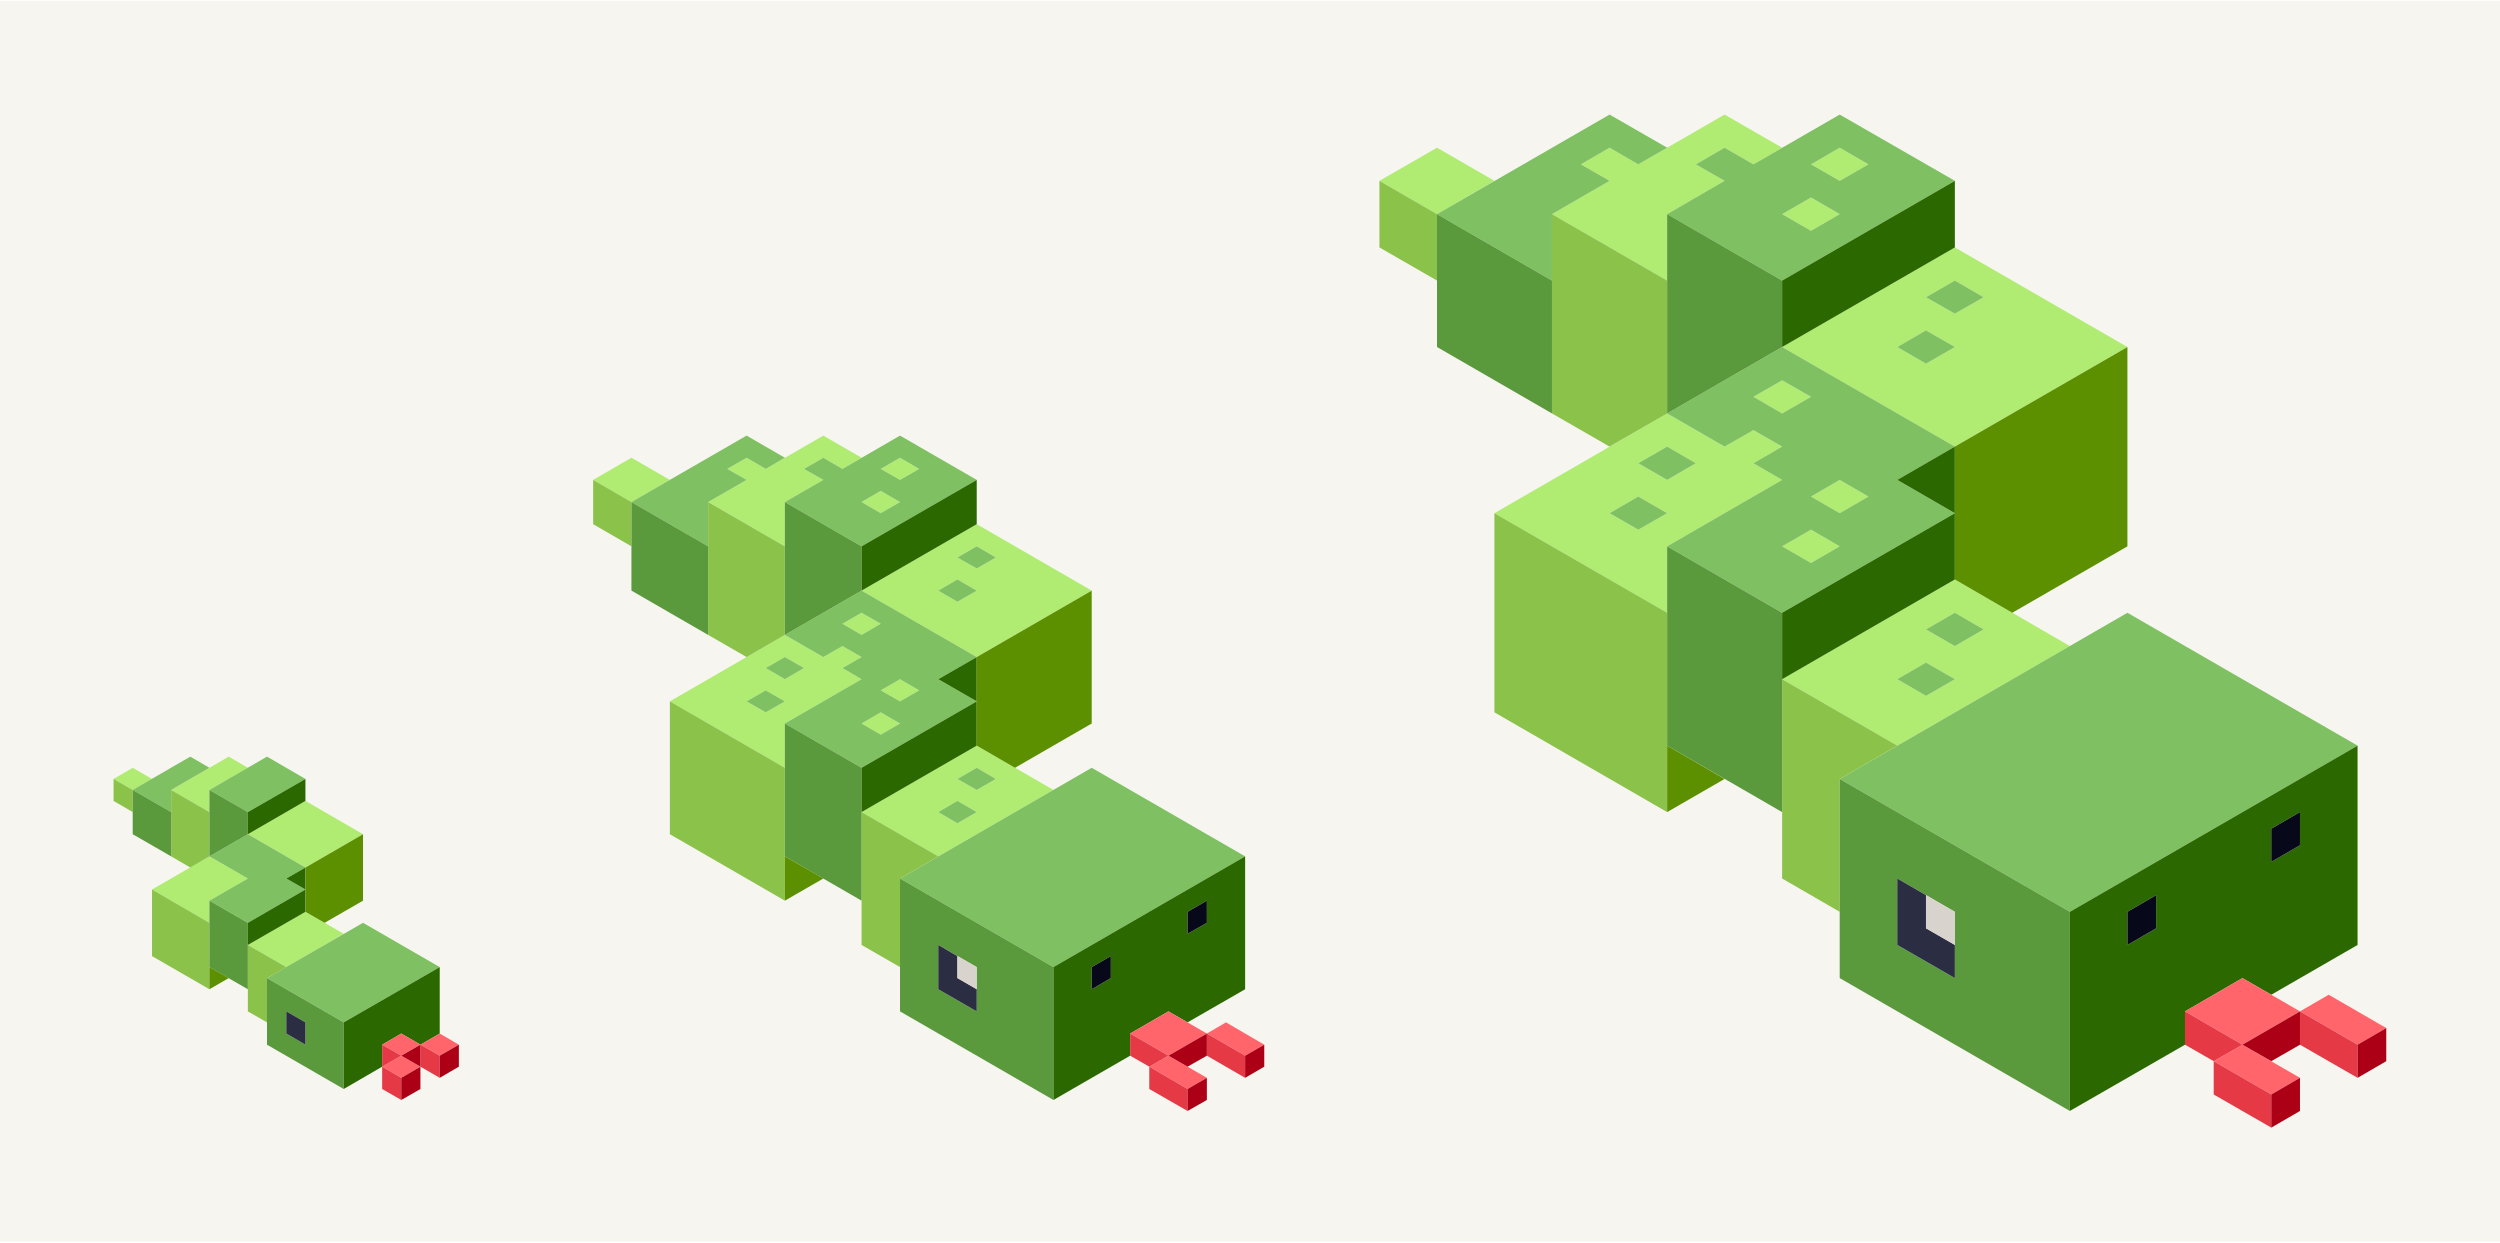
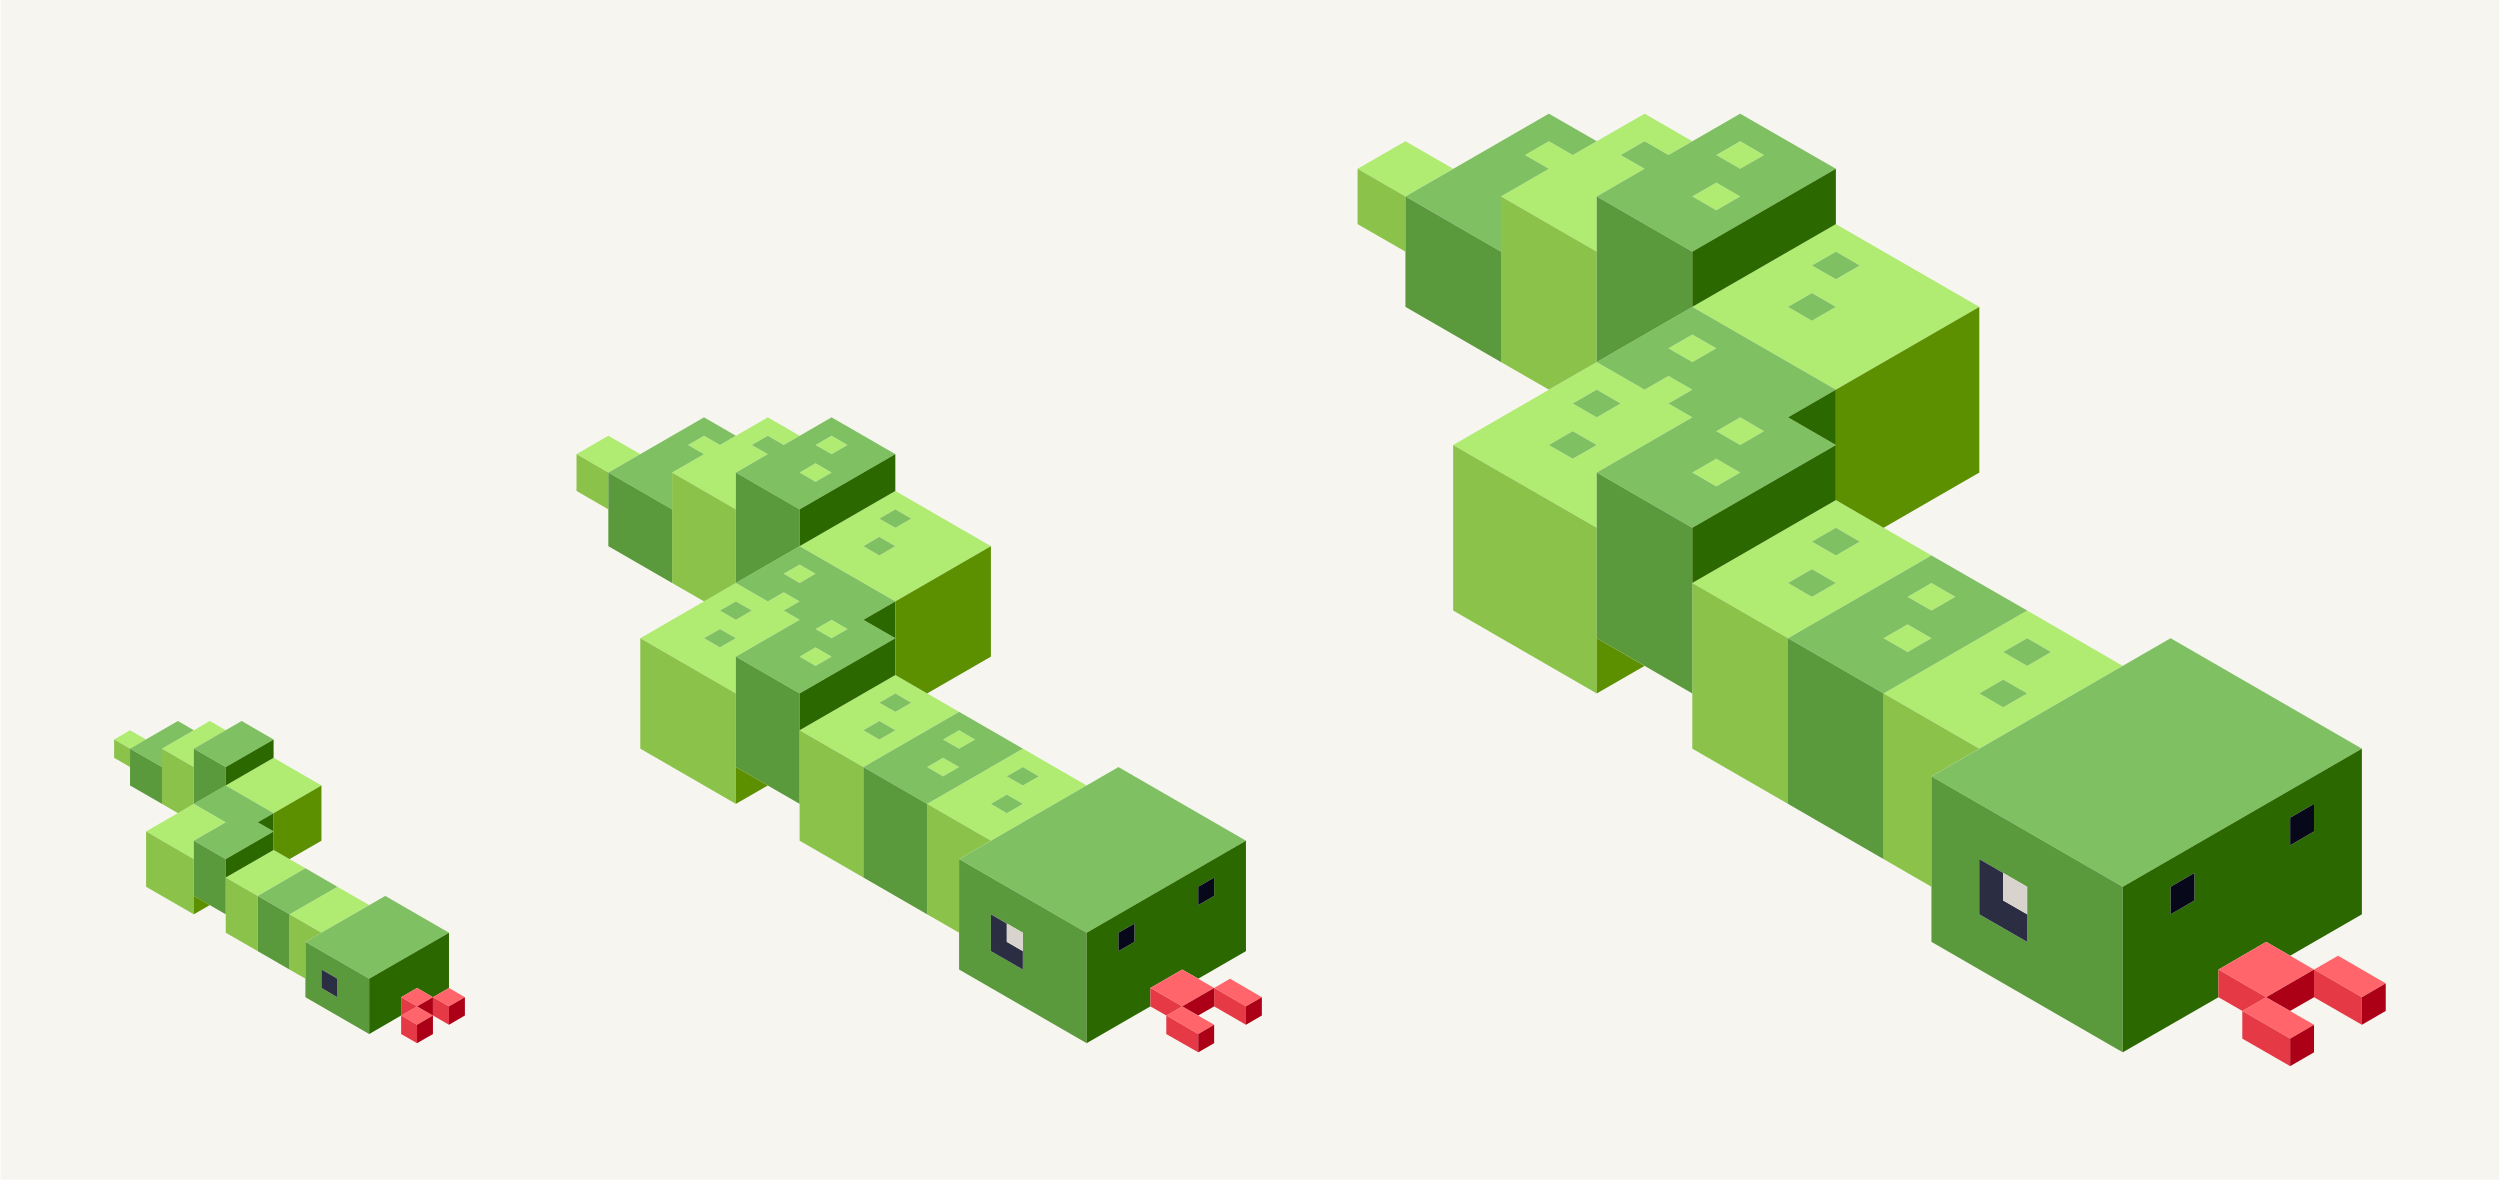
- <svg xmlns="http://www.w3.org/2000/svg" width="640" height="318" viewBox="-0.533 -0.454 14.111 7.002">
-   <rect x="-0.533" y="-0.454" width="14.111" height="7.002" fill="#f7f5f0" />
-   <path fill="#b0eb72" d="M0.108 3.938L0.216 3.875L0.325 3.938L0.216 4ZM0.758 3.812L0.866 3.875L0.649 4L0.649 4.125L0.433 4ZM0.649 4.375L0.866 4.5L0.649 4.625L0.649 4.75L0.325 4.562ZM0.866 4.25L1.191 4.062L1.516 4.25L1.191 4.438ZM1.191 4.688L1.407 4.812L1.083 5L0.866 4.875ZM3.031 2.125L3.248 2.25L3.031 2.375L2.815 2.25ZM3.789 2.188L4.114 2L4.33 2.125L4.222 2.188L4.114 2.125L4.005 2.188L4.114 2.25L3.897 2.375L3.897 2.625L3.464 2.375L3.681 2.25L3.572 2.188L3.681 2.125ZM3.897 3.125L4.114 3.25L4.222 3.188L4.33 3.25L4.222 3.312L4.33 3.375L3.897 3.625L3.897 3.875L3.248 3.5ZM3.897 3.25L3.789 3.312L3.897 3.375L4.005 3.312ZM4.33 2.375L4.438 2.312L4.547 2.375L4.438 2.438ZM4.98 2.5L5.629 2.875L4.98 3.25L4.33 2.875ZM4.222 3.062L4.33 3L4.438 3.062L4.33 3.125ZM4.438 2.188L4.547 2.125L4.655 2.188L4.547 2.25ZM4.98 2.625L4.871 2.688L4.98 2.75L5.088 2.688ZM4.98 2.875L4.871 2.812L4.763 2.875L4.871 2.938ZM4.438 3.438L4.547 3.375L4.655 3.438L4.547 3.5ZM4.98 3.75L5.413 4L4.763 4.375L4.33 4.125ZM4.33 3.625L4.438 3.562L4.547 3.625L4.438 3.688ZM4.98 3.875L4.871 3.938L4.98 4L5.088 3.938ZM4.871 4.062L4.763 4.125L4.871 4.188L4.98 4.125ZM3.897 3.5L3.789 3.438L3.681 3.5L3.789 3.562ZM7.578 0.375L7.902 0.562L7.578 0.75L7.253 0.562ZM9.201 0.188L9.526 0.375L9.364 0.469L9.201 0.375L9.039 0.469L9.201 0.562L8.877 0.75L8.877 1.125L8.227 0.75L8.552 0.562L8.39 0.469L8.552 0.375L8.714 0.469ZM8.877 1.875L9.201 2.062L9.364 1.969L9.526 2.062L9.364 2.156L9.526 2.25L8.877 2.625L8.877 3L7.902 2.438ZM8.877 2.062L8.714 2.156L8.877 2.25L9.039 2.156ZM9.689 0.656L9.851 0.75L9.689 0.844L9.526 0.75ZM10.501 0.938L11.475 1.5L10.501 2.062L9.526 1.5ZM9.526 1.688L9.689 1.781L9.526 1.875L9.364 1.781ZM9.851 0.375L10.013 0.469L9.851 0.562L9.689 0.469ZM10.501 1.125L10.338 1.219L10.501 1.312L10.663 1.219ZM10.338 1.406L10.176 1.5L10.338 1.594L10.501 1.5ZM9.851 2.25L10.013 2.344L9.851 2.438L9.689 2.344ZM10.501 2.812L11.15 3.188L10.176 3.75L9.526 3.375ZM9.689 2.531L9.851 2.625L9.689 2.719L9.526 2.625ZM10.501 3L10.338 3.094L10.501 3.188L10.663 3.094ZM10.338 3.281L10.176 3.375L10.338 3.469L10.501 3.375ZM8.714 2.344L8.552 2.438L8.714 2.531L8.877 2.438Z" />
-   <path fill="#7ec062" d="M0.216 4L0.541 3.812L0.649 3.875L0.433 4L0.433 4.125ZM0.649 4L0.974 3.812L1.191 3.938L0.866 4.125ZM0.866 4.25L1.191 4.438L1.083 4.5L1.191 4.562L0.866 4.75L0.649 4.625L0.866 4.5L0.649 4.375ZM0.974 5.062L1.516 4.75L1.949 5L1.407 5.312ZM3.681 2L3.897 2.125L3.789 2.188L3.681 2.125L3.572 2.188L3.681 2.25L3.464 2.375L3.464 2.625L3.031 2.375ZM4.114 2.25L4.005 2.188L4.114 2.125L4.222 2.188L4.547 2L4.98 2.25L4.33 2.625L3.897 2.375ZM4.438 2.188L4.547 2.25L4.655 2.188L4.547 2.125ZM4.438 2.312L4.33 2.375L4.438 2.438L4.547 2.375ZM3.789 3.312L3.897 3.25L4.005 3.312L3.897 3.375ZM4.33 2.875L4.98 3.25L4.763 3.375L4.98 3.5L4.33 3.875L3.897 3.625L4.33 3.375L4.222 3.312L4.33 3.25L4.222 3.188L4.114 3.25L3.897 3.125ZM4.438 3.062L4.33 3L4.222 3.062L4.33 3.125ZM4.871 2.688L4.98 2.625L5.088 2.688L4.98 2.75ZM4.763 2.875L4.871 2.812L4.98 2.875L4.871 2.938ZM4.655 3.438L4.547 3.375L4.438 3.438L4.547 3.5ZM4.547 3.625L4.438 3.562L4.33 3.625L4.438 3.688ZM4.871 3.938L4.98 3.875L5.088 3.938L4.98 4ZM3.681 3.5L3.789 3.438L3.897 3.5L3.789 3.562ZM4.763 4.125L4.871 4.062L4.98 4.125L4.871 4.188ZM5.629 3.875L6.495 4.375L5.413 5L4.547 4.5ZM8.552 0.188L8.877 0.375L8.714 0.469L8.552 0.375L8.39 0.469L8.552 0.562L8.227 0.75L8.227 1.125L7.578 0.75ZM9.201 0.562L9.039 0.469L9.201 0.375L9.364 0.469L9.851 0.188L10.501 0.562L9.526 1.125L8.877 0.75ZM9.689 0.469L9.851 0.562L10.013 0.469L9.851 0.375ZM9.689 0.656L9.526 0.75L9.689 0.844L9.851 0.75ZM8.877 2.062L9.039 2.156L8.877 2.25L8.714 2.156ZM9.526 1.5L10.501 2.062L10.176 2.25L10.501 2.438L9.526 3L8.877 2.625L9.526 2.25L9.364 2.156L9.526 2.062L9.364 1.969L9.201 2.062L8.877 1.875ZM9.526 1.688L9.364 1.781L9.526 1.875L9.689 1.781ZM10.501 1.125L10.663 1.219L10.501 1.312L10.338 1.219ZM10.338 1.406L10.501 1.5L10.338 1.594L10.176 1.5ZM9.851 2.25L9.689 2.344L9.851 2.438L10.013 2.344ZM9.689 2.531L9.526 2.625L9.689 2.719L9.851 2.625ZM10.501 3L10.663 3.094L10.501 3.188L10.338 3.094ZM8.714 2.344L8.877 2.438L8.714 2.531L8.552 2.438ZM10.338 3.281L10.501 3.375L10.338 3.469L10.176 3.375ZM11.475 3L12.774 3.75L11.15 4.688L9.851 3.938Z" />
-   <path fill="#8bc34a" d="M0.108 3.938L0.216 4L0.216 4.125L0.108 4.062ZM0.433 4L0.649 4.125L0.649 4.375L0.541 4.438L0.433 4.375ZM0.325 4.562L0.649 4.75L0.649 5.125L0.325 4.938ZM0.866 4.875L1.083 5L0.974 5.062L0.974 5.312L0.866 5.25ZM2.815 2.25L3.031 2.375L3.031 2.625L2.815 2.5ZM3.464 2.375L3.897 2.625L3.897 3.125L3.681 3.25L3.464 3.125ZM3.248 3.5L3.897 3.875L3.897 4.625L3.248 4.25ZM4.33 4.125L4.763 4.375L4.547 4.5L4.547 5L4.33 4.875ZM7.253 0.562L7.578 0.75L7.578 1.125L7.253 0.938ZM8.227 0.75L8.877 1.125L8.877 1.875L8.552 2.062L8.227 1.875ZM7.902 2.438L8.877 3L8.877 4.125L7.902 3.562ZM9.526 3.375L10.176 3.75L9.851 3.938L9.851 4.688L9.526 4.5Z" />
-   <path fill="#5a9a3c" d="M0.216 4L0.433 4.125L0.433 4.375L0.216 4.25ZM0.649 4L0.866 4.125L0.866 4.25L0.649 4.375ZM0.649 4.625L0.866 4.75L0.866 5.125L0.649 5ZM0.974 5.062L1.407 5.312L1.407 5.688L0.974 5.438ZM1.083 5.25L1.083 5.375L1.191 5.438L1.191 5.312ZM3.031 2.375L3.464 2.625L3.464 3.125L3.031 2.875ZM3.897 2.375L4.33 2.625L4.33 2.875L3.897 3.125ZM3.897 3.625L4.33 3.875L4.33 4.625L3.897 4.375ZM4.547 4.5L5.413 5L5.413 5.75L4.547 5.25ZM4.763 4.875L4.763 5.125L4.98 5.25L4.98 5ZM7.578 0.75L8.227 1.125L8.227 1.875L7.578 1.5ZM8.877 0.75L9.526 1.125L9.526 1.5L8.877 1.875ZM8.877 2.625L9.526 3L9.526 4.125L8.877 3.75ZM9.851 3.938L11.15 4.688L11.15 5.812L9.851 5.062ZM10.176 4.5L10.176 4.875L10.501 5.062L10.501 4.688Z" />
-   <path fill="#2b6900" d="M0.866 4.125L1.191 3.938L1.191 4.062L0.866 4.25ZM1.083 4.5L1.191 4.438L1.191 4.688L0.866 4.875L0.866 4.75L1.191 4.562ZM1.949 5L1.949 5.375L1.84 5.438L1.732 5.375L1.624 5.438L1.624 5.562L1.407 5.688L1.407 5.312ZM4.98 2.25L4.98 2.5L4.33 2.875L4.33 2.625ZM4.98 3.25L4.98 3.75L4.33 4.125L4.33 3.875L4.98 3.5L4.763 3.375ZM6.495 4.375L6.495 5.125L6.17 5.312L6.062 5.25L5.846 5.375L5.846 5.5L5.413 5.75L5.413 5ZM6.279 4.625L6.17 4.688L6.17 4.812L6.279 4.75ZM5.737 4.938L5.629 5L5.629 5.125L5.737 5.062ZM10.501 0.562L10.501 0.938L9.526 1.5L9.526 1.125ZM10.501 2.062L10.501 2.812L9.526 3.375L9.526 3L10.501 2.438L10.176 2.25ZM12.774 3.75L12.774 4.875L12.287 5.156L12.124 5.062L11.8 5.25L11.8 5.438L11.15 5.812L11.15 4.688ZM12.449 4.125L12.287 4.219L12.287 4.406L12.449 4.312ZM11.637 4.594L11.475 4.688L11.475 4.875L11.637 4.781Z" />
-   <path fill="#5c9000" d="M1.516 4.25L1.516 4.625L1.299 4.75L1.191 4.688L1.191 4.438ZM0.649 5L0.758 5.062L0.649 5.125ZM5.629 2.875L5.629 3.625L5.196 3.875L4.98 3.75L4.98 3.25ZM3.897 4.375L4.114 4.5L3.897 4.625ZM11.475 1.5L11.475 2.625L10.825 3L10.501 2.812L10.501 2.062ZM8.877 3.75L9.201 3.938L8.877 4.125Z" />
-   <path fill="#2b2d42" d="M1.083 5.25L1.191 5.312L1.191 5.438L1.083 5.375ZM4.763 4.875L4.871 4.938L4.871 5.062L4.98 5.125L4.98 5.25L4.763 5.125ZM10.176 4.5L10.338 4.594L10.338 4.781L10.501 4.875L10.501 5.062L10.176 4.875Z" />
-   <path fill="#ff656a" d="M1.624 5.438L1.732 5.375L1.84 5.438L1.949 5.375L2.057 5.438L1.949 5.5L1.84 5.438L1.732 5.5L1.84 5.562L1.732 5.625L1.624 5.562L1.732 5.5ZM6.062 5.25L6.279 5.375L6.387 5.312L6.603 5.438L6.495 5.5L6.279 5.375L6.062 5.5L6.279 5.625L6.17 5.688L5.954 5.562L6.062 5.5L5.846 5.375ZM12.124 5.062L12.449 5.25L12.611 5.156L12.936 5.344L12.774 5.438L12.449 5.25L12.124 5.438L12.449 5.625L12.287 5.719L11.962 5.531L12.124 5.438L11.8 5.25Z" />
-   <path fill="#e63946" d="M1.624 5.438L1.732 5.5L1.624 5.562L1.732 5.625L1.732 5.75L1.624 5.688ZM1.84 5.438L1.949 5.5L1.949 5.625L1.84 5.562ZM5.846 5.375L6.062 5.5L5.954 5.562L6.17 5.688L6.17 5.812L5.954 5.688L5.954 5.562L5.846 5.5ZM6.279 5.375L6.495 5.5L6.495 5.625L6.279 5.5ZM11.8 5.25L12.124 5.438L11.962 5.531L12.287 5.719L12.287 5.906L11.962 5.719L11.962 5.531L11.8 5.438ZM12.449 5.25L12.774 5.438L12.774 5.625L12.449 5.438Z" />
-   <path fill="#ac0016" d="M1.732 5.5L1.84 5.438L1.84 5.688L1.732 5.75L1.732 5.625L1.84 5.562ZM1.949 5.5L2.057 5.438L2.057 5.562L1.949 5.625ZM6.279 5.375L6.279 5.5L6.17 5.562L6.062 5.5ZM6.495 5.5L6.603 5.438L6.603 5.562L6.495 5.625ZM6.17 5.688L6.279 5.625L6.279 5.75L6.17 5.812ZM12.449 5.25L12.449 5.438L12.287 5.531L12.124 5.438ZM12.936 5.344L12.936 5.531L12.774 5.625L12.774 5.438ZM12.449 5.625L12.449 5.812L12.287 5.906L12.287 5.719Z" />
-   <path fill="#d8d3cc" d="M4.871 4.938L4.98 5L4.98 5.125L4.871 5.062ZM10.338 4.594L10.501 4.688L10.501 4.875L10.338 4.781Z" />
-   <path fill="#070819" d="M6.17 4.688L6.279 4.625L6.279 4.75L6.17 4.812ZM5.629 5L5.737 4.938L5.737 5.062L5.629 5.125ZM12.449 4.125L12.449 4.312L12.287 4.406L12.287 4.219ZM11.637 4.594L11.637 4.781L11.475 4.875L11.475 4.688Z" />
+ <svg xmlns="http://www.w3.org/2000/svg" width="640" height="302" viewBox="-0.663 -0.584 16.969 8.011">
+   <rect x="-0.663" y="-0.584" width="16.969" height="8.011" fill="#f7f5f0" />
+   <path fill="#b0eb72" d="M0.108 4.438L0.216 4.375L0.325 4.438L0.216 4.5ZM0.758 4.312L0.866 4.375L0.649 4.5L0.649 4.625L0.433 4.5ZM0.649 4.875L0.866 5L0.649 5.125L0.649 5.25L0.325 5.062ZM0.866 4.75L1.191 4.562L1.516 4.75L1.191 4.938ZM1.191 5.188L1.407 5.312L1.083 5.5L0.866 5.375ZM1.299 5.625L1.624 5.438L1.84 5.562L1.516 5.75ZM3.464 2.375L3.681 2.5L3.464 2.625L3.248 2.5ZM4.222 2.438L4.547 2.25L4.763 2.375L4.655 2.438L4.547 2.375L4.438 2.438L4.547 2.5L4.33 2.625L4.33 2.875L3.897 2.625L4.114 2.5L4.005 2.438L4.114 2.375ZM4.33 3.375L4.547 3.5L4.655 3.438L4.763 3.5L4.655 3.562L4.763 3.625L4.33 3.875L4.33 4.125L3.681 3.75ZM4.33 3.5L4.222 3.562L4.33 3.625L4.438 3.562ZM4.763 2.625L4.871 2.562L4.98 2.625L4.871 2.688ZM5.413 2.75L6.062 3.125L5.413 3.5L4.763 3.125ZM4.655 3.312L4.763 3.25L4.871 3.312L4.763 3.375ZM4.871 2.438L4.98 2.375L5.088 2.438L4.98 2.5ZM5.413 2.875L5.304 2.938L5.413 3L5.521 2.938ZM5.413 3.125L5.304 3.062L5.196 3.125L5.304 3.188ZM4.871 3.688L4.98 3.625L5.088 3.688L4.98 3.75ZM5.413 4L5.846 4.25L5.196 4.625L4.763 4.375ZM4.763 3.875L4.871 3.812L4.98 3.875L4.871 3.938ZM5.413 4.125L5.304 4.188L5.413 4.25L5.521 4.188ZM5.304 4.312L5.196 4.375L5.304 4.438L5.413 4.375ZM4.33 3.75L4.222 3.688L4.114 3.75L4.222 3.812ZM5.737 4.438L5.846 4.375L5.954 4.438L5.846 4.5ZM5.629 4.625L5.737 4.562L5.846 4.625L5.737 4.688ZM6.279 4.5L6.712 4.75L6.062 5.125L5.629 4.875ZM6.279 4.625L6.17 4.688L6.279 4.75L6.387 4.688ZM6.279 4.875L6.17 4.812L6.062 4.875L6.17 4.938ZM8.877 0.375L9.201 0.562L8.877 0.75L8.552 0.562ZM10.501 0.188L10.825 0.375L10.663 0.469L10.501 0.375L10.338 0.469L10.501 0.562L10.176 0.75L10.176 1.125L9.526 0.75L9.851 0.562L9.689 0.469L9.851 0.375L10.013 0.469ZM10.176 1.875L10.501 2.062L10.663 1.969L10.825 2.062L10.663 2.156L10.825 2.25L10.176 2.625L10.176 3L9.201 2.438ZM10.176 2.062L10.013 2.156L10.176 2.25L10.338 2.156ZM10.988 0.656L11.15 0.75L10.988 0.844L10.825 0.75ZM11.8 0.938L12.774 1.5L11.8 2.062L10.825 1.5ZM10.825 1.688L10.988 1.781L10.825 1.875L10.663 1.781ZM11.15 0.375L11.312 0.469L11.15 0.562L10.988 0.469ZM11.8 1.125L11.637 1.219L11.8 1.312L11.962 1.219ZM11.637 1.406L11.475 1.5L11.637 1.594L11.8 1.5ZM11.15 2.25L11.312 2.344L11.15 2.438L10.988 2.344ZM11.8 2.812L12.449 3.188L11.475 3.75L10.825 3.375ZM10.988 2.531L11.15 2.625L10.988 2.719L10.825 2.625ZM11.8 3L11.637 3.094L11.8 3.188L11.962 3.094ZM11.637 3.281L11.475 3.375L11.637 3.469L11.8 3.375ZM10.013 2.344L9.851 2.438L10.013 2.531L10.176 2.438ZM12.449 3.375L12.611 3.469L12.449 3.562L12.287 3.469ZM12.287 3.656L12.449 3.75L12.287 3.844L12.124 3.75ZM13.099 3.562L13.748 3.938L12.774 4.5L12.124 4.125ZM13.099 3.75L12.936 3.844L13.099 3.938L13.261 3.844ZM12.936 4.031L12.774 4.125L12.936 4.219L13.099 4.125Z" />
+   <path fill="#7ec062" d="M0.216 4.5L0.541 4.312L0.649 4.375L0.433 4.5L0.433 4.625ZM0.649 4.5L0.974 4.312L1.191 4.438L0.866 4.625ZM0.866 4.75L1.191 4.938L1.083 5L1.191 5.062L0.866 5.25L0.649 5.125L0.866 5L0.649 4.875ZM1.407 5.312L1.624 5.438L1.299 5.625L1.083 5.5ZM1.949 5.5L2.382 5.75L1.84 6.062L1.407 5.812ZM4.114 2.25L4.33 2.375L4.222 2.438L4.114 2.375L4.005 2.438L4.114 2.5L3.897 2.625L3.897 2.875L3.464 2.625ZM4.547 2.5L4.438 2.438L4.547 2.375L4.655 2.438L4.98 2.25L5.413 2.5L4.763 2.875L4.33 2.625ZM4.871 2.438L4.98 2.5L5.088 2.438L4.98 2.375ZM4.871 2.562L4.763 2.625L4.871 2.688L4.98 2.625ZM4.222 3.562L4.33 3.5L4.438 3.562L4.33 3.625ZM4.763 3.125L5.413 3.5L5.196 3.625L5.413 3.75L4.763 4.125L4.33 3.875L4.763 3.625L4.655 3.562L4.763 3.5L4.655 3.438L4.547 3.5L4.33 3.375ZM4.871 3.312L4.763 3.25L4.655 3.312L4.763 3.375ZM5.304 2.938L5.413 2.875L5.521 2.938L5.413 3ZM5.196 3.125L5.304 3.062L5.413 3.125L5.304 3.188ZM5.088 3.688L4.98 3.625L4.871 3.688L4.98 3.75ZM4.98 3.875L4.871 3.812L4.763 3.875L4.871 3.938ZM5.304 4.188L5.413 4.125L5.521 4.188L5.413 4.25ZM4.114 3.75L4.222 3.688L4.33 3.75L4.222 3.812ZM5.196 4.375L5.304 4.312L5.413 4.375L5.304 4.438ZM5.846 4.25L6.279 4.5L5.629 4.875L5.196 4.625ZM5.846 4.375L5.737 4.438L5.846 4.5L5.954 4.438ZM5.846 4.625L5.737 4.562L5.629 4.625L5.737 4.688ZM6.17 4.688L6.279 4.625L6.387 4.688L6.279 4.75ZM6.062 4.875L6.17 4.812L6.279 4.875L6.17 4.938ZM6.928 4.625L7.794 5.125L6.712 5.75L5.846 5.25ZM9.851 0.188L10.176 0.375L10.013 0.469L9.851 0.375L9.689 0.469L9.851 0.562L9.526 0.75L9.526 1.125L8.877 0.75ZM10.501 0.562L10.338 0.469L10.501 0.375L10.663 0.469L11.15 0.188L11.8 0.562L10.825 1.125L10.176 0.75ZM10.988 0.469L11.15 0.562L11.312 0.469L11.15 0.375ZM10.988 0.656L10.825 0.75L10.988 0.844L11.15 0.75ZM10.176 2.062L10.338 2.156L10.176 2.25L10.013 2.156ZM10.825 1.5L11.8 2.062L11.475 2.25L11.8 2.438L10.825 3L10.176 2.625L10.825 2.25L10.663 2.156L10.825 2.062L10.663 1.969L10.501 2.062L10.176 1.875ZM10.825 1.688L10.663 1.781L10.825 1.875L10.988 1.781ZM11.8 1.125L11.962 1.219L11.8 1.312L11.637 1.219ZM11.637 1.406L11.8 1.5L11.637 1.594L11.475 1.5ZM11.15 2.25L10.988 2.344L11.15 2.438L11.312 2.344ZM10.988 2.531L10.825 2.625L10.988 2.719L11.15 2.625ZM11.8 3L11.962 3.094L11.8 3.188L11.637 3.094ZM10.013 2.344L10.176 2.438L10.013 2.531L9.851 2.438ZM11.637 3.281L11.8 3.375L11.637 3.469L11.475 3.375ZM12.449 3.188L13.099 3.562L12.124 4.125L11.475 3.75ZM12.449 3.375L12.287 3.469L12.449 3.562L12.611 3.469ZM12.287 3.656L12.124 3.75L12.287 3.844L12.449 3.75ZM13.099 3.75L13.261 3.844L13.099 3.938L12.936 3.844ZM12.936 4.031L13.099 4.125L12.936 4.219L12.774 4.125ZM14.073 3.75L15.372 4.5L13.748 5.438L12.449 4.688Z" />
+   <path fill="#8bc34a" d="M0.108 4.438L0.216 4.5L0.216 4.625L0.108 4.562ZM0.433 4.5L0.649 4.625L0.649 4.875L0.541 4.938L0.433 4.875ZM0.325 5.062L0.649 5.25L0.649 5.625L0.325 5.438ZM0.866 5.375L1.083 5.5L1.083 5.875L0.866 5.75ZM1.299 5.625L1.516 5.75L1.407 5.812L1.407 6.062L1.299 6ZM3.248 2.5L3.464 2.625L3.464 2.875L3.248 2.75ZM3.897 2.625L4.33 2.875L4.33 3.375L4.114 3.5L3.897 3.375ZM3.681 3.75L4.33 4.125L4.33 4.875L3.681 4.5ZM4.763 4.375L5.196 4.625L5.196 5.375L4.763 5.125ZM5.629 4.875L6.062 5.125L5.846 5.25L5.846 5.75L5.629 5.625ZM8.552 0.562L8.877 0.75L8.877 1.125L8.552 0.938ZM9.526 0.75L10.176 1.125L10.176 1.875L9.851 2.062L9.526 1.875ZM9.201 2.438L10.176 3L10.176 4.125L9.201 3.562ZM10.825 3.375L11.475 3.75L11.475 4.875L10.825 4.5ZM12.124 4.125L12.774 4.5L12.449 4.688L12.449 5.438L12.124 5.25Z" />
+   <path fill="#5a9a3c" d="M0.216 4.5L0.433 4.625L0.433 4.875L0.216 4.75ZM0.649 4.5L0.866 4.625L0.866 4.75L0.649 4.875ZM0.649 5.125L0.866 5.25L0.866 5.625L0.649 5.5ZM1.083 5.5L1.299 5.625L1.299 6L1.083 5.875ZM1.407 5.812L1.84 6.062L1.84 6.438L1.407 6.188ZM1.516 6L1.516 6.125L1.624 6.188L1.624 6.062ZM3.464 2.625L3.897 2.875L3.897 3.375L3.464 3.125ZM4.33 2.625L4.763 2.875L4.763 3.125L4.33 3.375ZM4.33 3.875L4.763 4.125L4.763 4.875L4.33 4.625ZM5.196 4.625L5.629 4.875L5.629 5.625L5.196 5.375ZM5.846 5.25L6.712 5.75L6.712 6.5L5.846 6ZM6.062 5.625L6.062 5.875L6.279 6L6.279 5.75ZM8.877 0.75L9.526 1.125L9.526 1.875L8.877 1.5ZM10.176 0.75L10.825 1.125L10.825 1.5L10.176 1.875ZM10.176 2.625L10.825 3L10.825 4.125L10.176 3.75ZM11.475 3.75L12.124 4.125L12.124 5.25L11.475 4.875ZM12.449 4.688L13.748 5.438L13.748 6.562L12.449 5.812ZM12.774 5.25L12.774 5.625L13.099 5.812L13.099 5.438Z" />
+   <path fill="#2b6900" d="M0.866 4.625L1.191 4.438L1.191 4.562L0.866 4.75ZM1.083 5L1.191 4.938L1.191 5.188L0.866 5.375L0.866 5.25L1.191 5.062ZM2.382 5.75L2.382 6.125L2.273 6.188L2.165 6.125L2.057 6.188L2.057 6.312L1.84 6.438L1.84 6.062ZM5.413 2.5L5.413 2.75L4.763 3.125L4.763 2.875ZM5.413 3.5L5.413 4L4.763 4.375L4.763 4.125L5.413 3.75L5.196 3.625ZM7.794 5.125L7.794 5.875L7.47 6.062L7.361 6L7.145 6.125L7.145 6.25L6.712 6.5L6.712 5.75ZM7.578 5.375L7.47 5.438L7.47 5.562L7.578 5.5ZM7.037 5.688L6.928 5.75L6.928 5.875L7.037 5.812ZM11.8 0.562L11.8 0.938L10.825 1.5L10.825 1.125ZM11.8 2.062L11.8 2.812L10.825 3.375L10.825 3L11.8 2.438L11.475 2.25ZM15.372 4.5L15.372 5.625L14.885 5.906L14.722 5.812L14.398 6L14.398 6.188L13.748 6.562L13.748 5.438ZM15.047 4.875L14.885 4.969L14.885 5.156L15.047 5.062ZM14.235 5.344L14.073 5.438L14.073 5.625L14.235 5.531Z" />
+   <path fill="#5c9000" d="M1.516 4.75L1.516 5.125L1.299 5.25L1.191 5.188L1.191 4.938ZM0.649 5.5L0.758 5.562L0.649 5.625ZM6.062 3.125L6.062 3.875L5.629 4.125L5.413 4L5.413 3.5ZM4.33 4.625L4.547 4.75L4.33 4.875ZM12.774 1.5L12.774 2.625L12.124 3L11.8 2.812L11.8 2.062ZM10.176 3.75L10.501 3.938L10.176 4.125Z" />
+   <path fill="#2b2d42" d="M1.516 6L1.624 6.062L1.624 6.188L1.516 6.125ZM6.062 5.625L6.17 5.688L6.17 5.812L6.279 5.875L6.279 6L6.062 5.875ZM12.774 5.25L12.936 5.344L12.936 5.531L13.099 5.625L13.099 5.812L12.774 5.625Z" />
+   <path fill="#ff656a" d="M2.057 6.188L2.165 6.125L2.273 6.188L2.382 6.125L2.49 6.188L2.382 6.25L2.273 6.188L2.165 6.25L2.273 6.312L2.165 6.375L2.057 6.312L2.165 6.25ZM7.361 6L7.578 6.125L7.686 6.062L7.902 6.188L7.794 6.25L7.578 6.125L7.361 6.25L7.578 6.375L7.47 6.438L7.253 6.312L7.361 6.25L7.145 6.125ZM14.722 5.812L15.047 6L15.21 5.906L15.534 6.094L15.372 6.188L15.047 6L14.722 6.188L15.047 6.375L14.885 6.469L14.56 6.281L14.722 6.188L14.398 6Z" />
+   <path fill="#e63946" d="M2.057 6.188L2.165 6.25L2.057 6.312L2.165 6.375L2.165 6.5L2.057 6.438ZM2.273 6.188L2.382 6.25L2.382 6.375L2.273 6.312ZM7.145 6.125L7.361 6.25L7.253 6.312L7.47 6.438L7.47 6.562L7.253 6.438L7.253 6.312L7.145 6.25ZM7.578 6.125L7.794 6.25L7.794 6.375L7.578 6.25ZM14.398 6L14.722 6.188L14.56 6.281L14.885 6.469L14.885 6.656L14.56 6.469L14.56 6.281L14.398 6.188ZM15.047 6L15.372 6.188L15.372 6.375L15.047 6.188Z" />
+   <path fill="#ac0016" d="M2.165 6.25L2.273 6.188L2.273 6.438L2.165 6.5L2.165 6.375L2.273 6.312ZM2.382 6.25L2.49 6.188L2.49 6.312L2.382 6.375ZM7.578 6.125L7.578 6.25L7.47 6.312L7.361 6.25ZM7.794 6.25L7.902 6.188L7.902 6.312L7.794 6.375ZM7.47 6.438L7.578 6.375L7.578 6.5L7.47 6.562ZM15.047 6L15.047 6.188L14.885 6.281L14.722 6.188ZM15.534 6.094L15.534 6.281L15.372 6.375L15.372 6.188ZM15.047 6.375L15.047 6.562L14.885 6.656L14.885 6.469Z" />
+   <path fill="#d8d3cc" d="M6.17 5.688L6.279 5.75L6.279 5.875L6.17 5.812ZM12.936 5.344L13.099 5.438L13.099 5.625L12.936 5.531Z" />
+   <path fill="#070819" d="M7.47 5.438L7.578 5.375L7.578 5.5L7.47 5.562ZM6.928 5.75L7.037 5.688L7.037 5.812L6.928 5.875ZM15.047 4.875L15.047 5.062L14.885 5.156L14.885 4.969ZM14.235 5.344L14.235 5.531L14.073 5.625L14.073 5.438Z" />
</svg>
